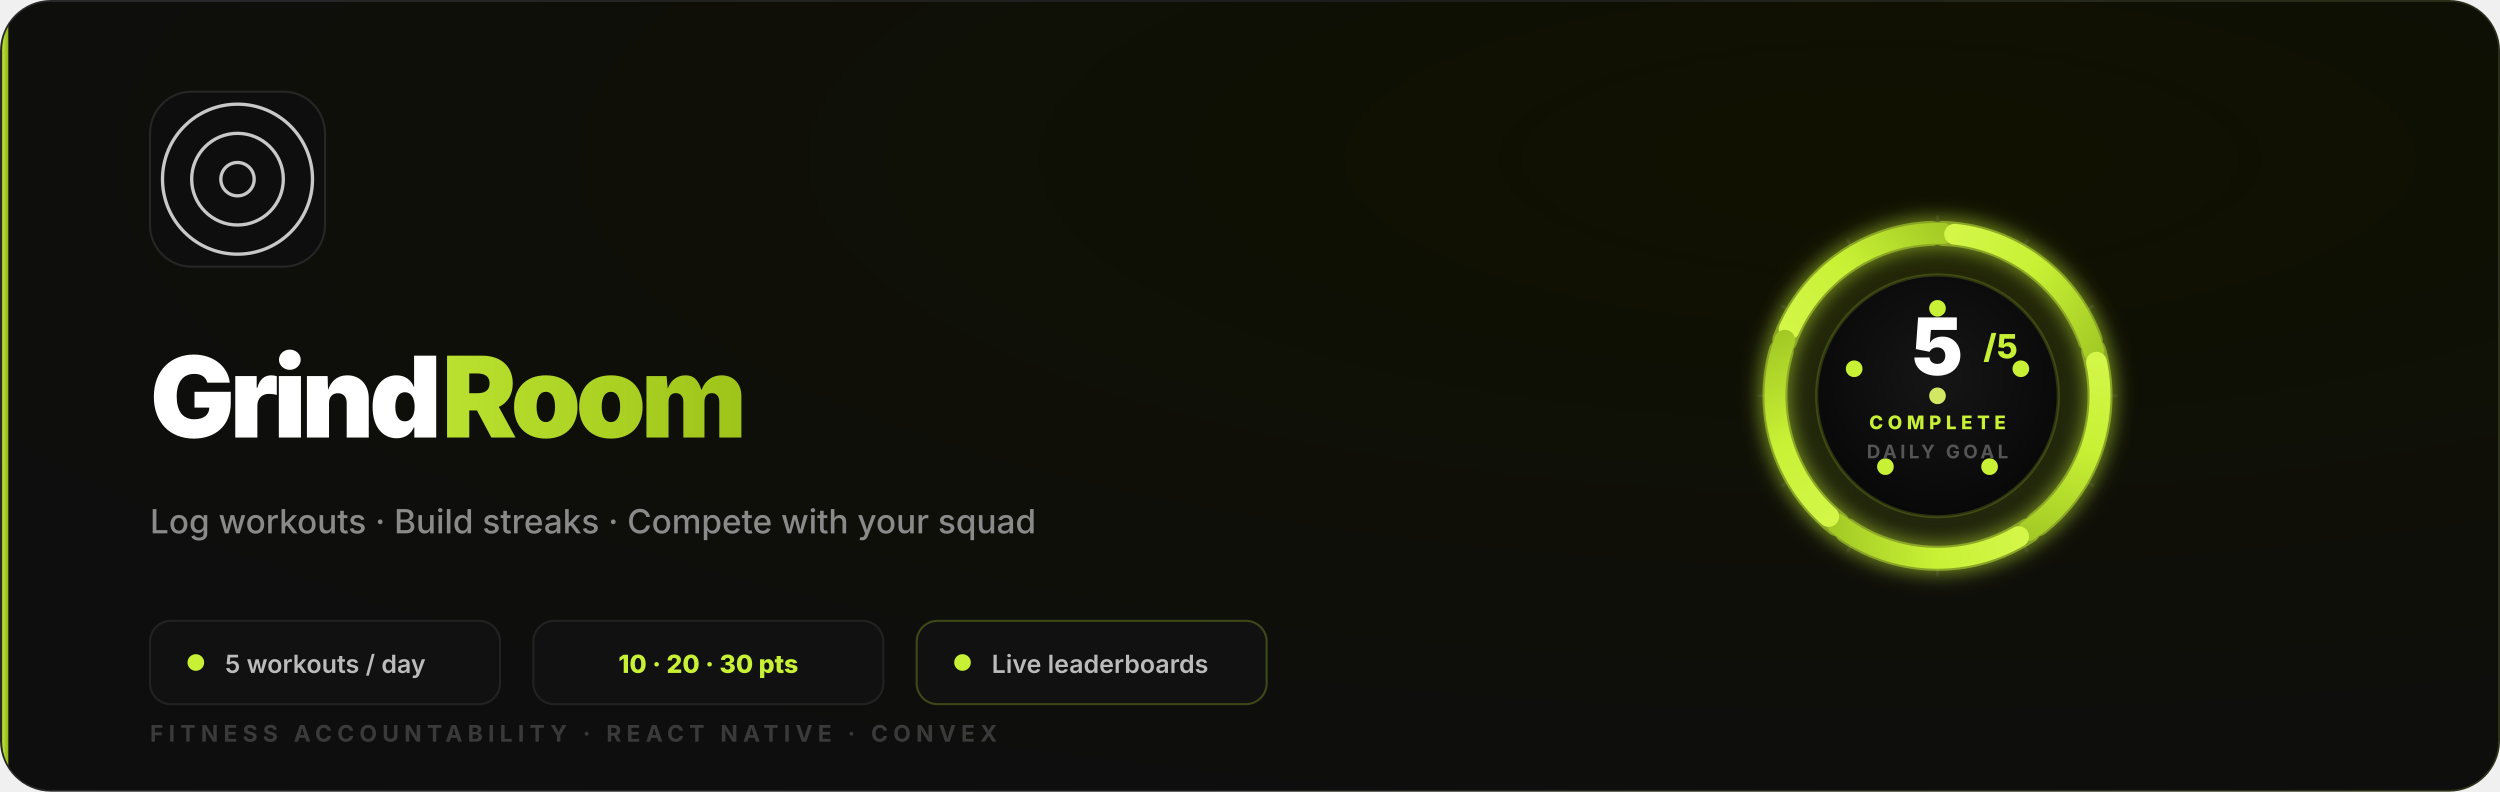
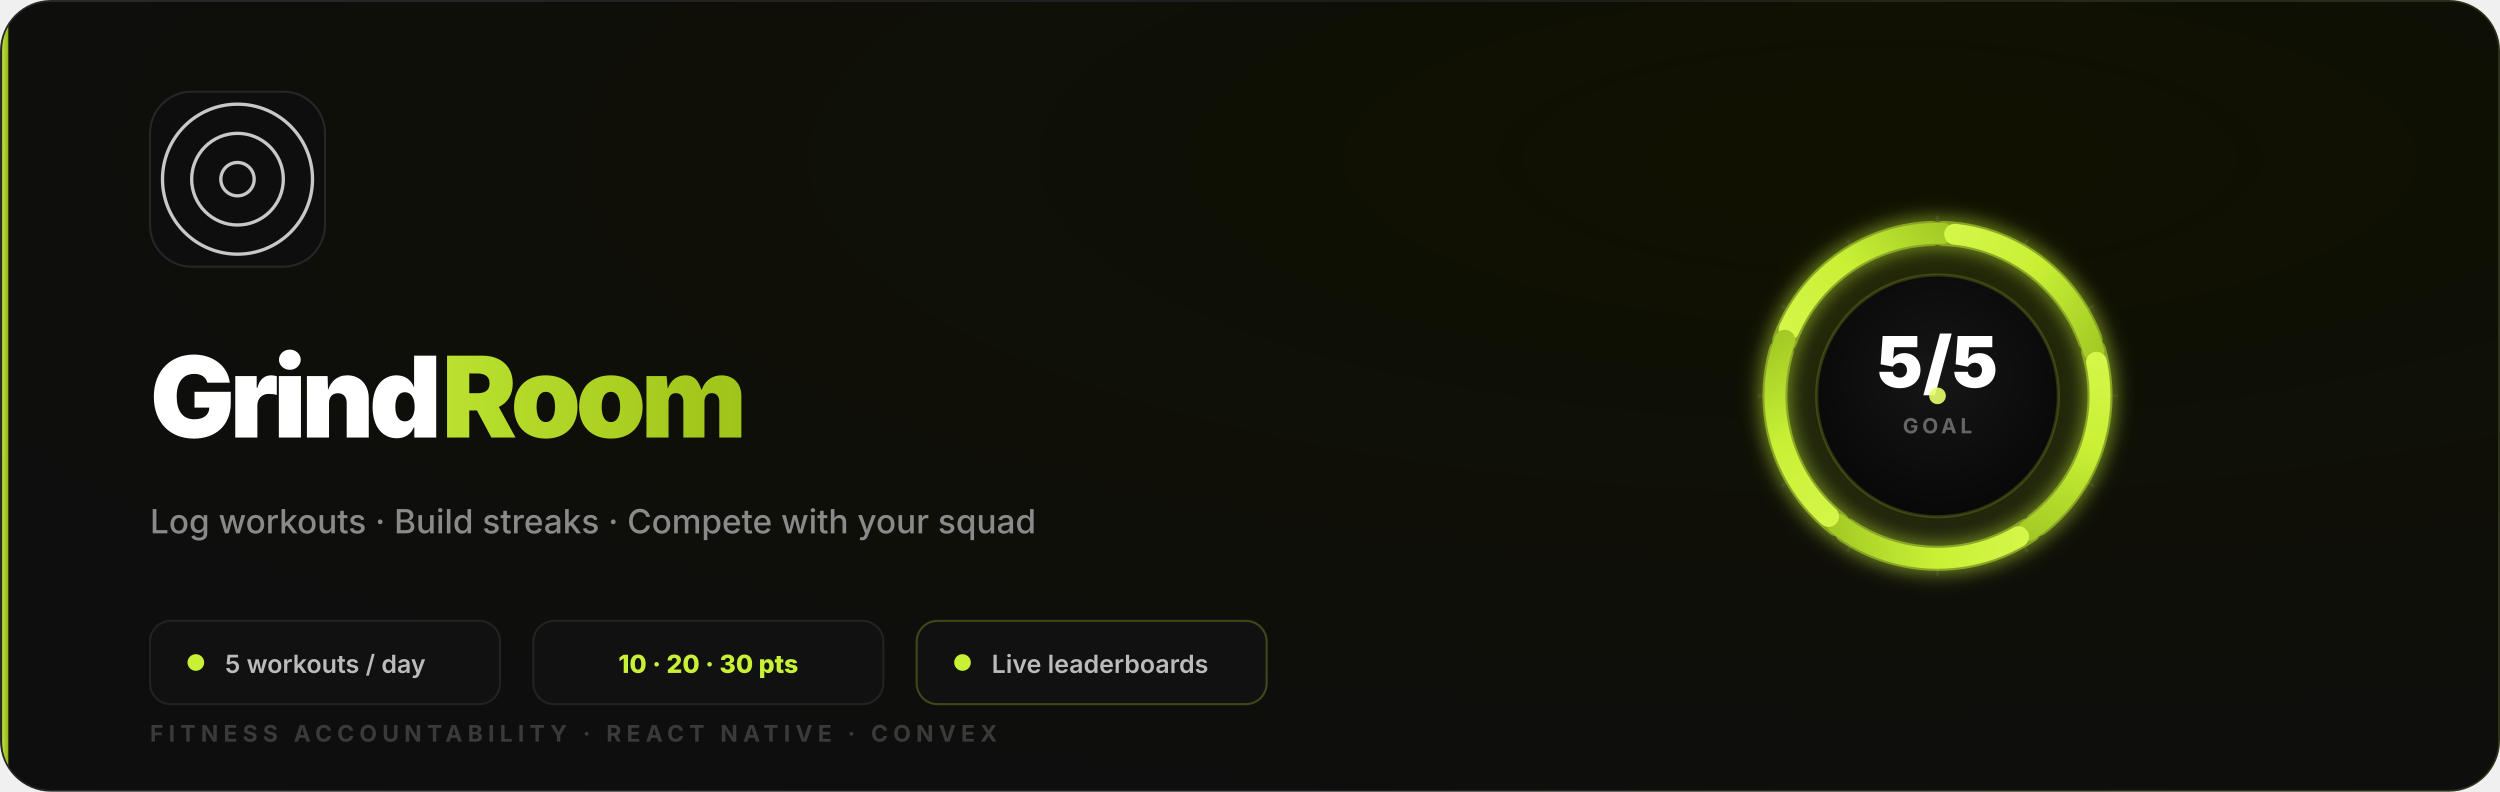
<svg xmlns="http://www.w3.org/2000/svg" viewBox="0 0 1200 380" role="img" aria-label="GrindRoom banner">
  <defs>
    <radialGradient id="bgBase" cx="75%" cy="20%" r="85%">
      <stop offset="0%" stop-color="#101100" />
      <stop offset="100%" stop-color="#0e0e0e" />
    </radialGradient>
    <linearGradient id="lime" x1="0" y1="0" x2="1" y2="0">
      <stop offset="0%" stop-color="#d4fe42" />
      <stop offset="100%" stop-color="#9fc41a" />
    </linearGradient>
    <linearGradient id="border" x1="0" y1="0" x2="1200" y2="380" gradientUnits="userSpaceOnUse">
      <stop offset="0%" stop-color="#2a2a2a" />
      <stop offset="50%" stop-color="#1c1c1c" />
      <stop offset="100%" stop-color="#2e3318" />
    </linearGradient>
    <clipPath id="clip">
      <rect x="1" y="1" width="1198" height="378" rx="23" ry="23" />
    </clipPath>
    <clipPath id="logoRound">
      <rect x="72" y="44" width="84" height="84" rx="20" />
    </clipPath>
    <radialGradient id="goalAmbient" cx="50%" cy="50%" r="50%">
      <stop offset="0%" stop-color="#C8F135" stop-opacity="0.35" />
      <stop offset="70%" stop-color="#C8F135" stop-opacity="0.08" />
      <stop offset="100%" stop-color="#C8F135" stop-opacity="0" />
    </radialGradient>
    <radialGradient id="goalDisc" cx="50%" cy="42%" r="58%">
      <stop offset="0%" stop-color="#161616" />
      <stop offset="100%" stop-color="#080808" />
    </radialGradient>
    <linearGradient id="goalArc" x1="0" y1="0" x2="1" y2="1">
      <stop offset="0%" stop-color="#e8ff6a" />
      <stop offset="55%" stop-color="#C8F135" />
      <stop offset="100%" stop-color="#7a9e12" />
    </linearGradient>
    <filter id="goalGlow" x="-40%" y="-40%" width="180%" height="180%">
      <feGaussianBlur stdDeviation="5" result="blur" />
      <feMerge>
        <feMergeNode in="blur" />
        <feMergeNode in="SourceGraphic" />
      </feMerge>
    </filter>
  </defs>
  <rect x="0.5" y="0.5" width="1199" height="379" rx="24" ry="24" fill="url(#bgBase)" stroke="url(#border)" stroke-width="1" />
  <g clip-path="url(#clip)">
    <rect x="1" y="1" width="1198" height="378" fill="url(#bgBase)" />
    <rect x="1" y="1" width="3" height="376" rx="1.5" fill="url(#lime)" opacity="0.9" />
    <g transform="translate(930, 190)">
      <circle r="92" fill="url(#goalAmbient)">
        <animate attributeName="opacity" values="0.55;0.95;0.55" dur="2.8s" repeatCount="indefinite" />
      </circle>
      <g opacity="0.35">
        <animateTransform attributeName="transform" type="rotate" from="0" to="360" dur="48s" repeatCount="indefinite" />
        <g stroke="#3a3a3a" stroke-width="1.5" stroke-linecap="round">
          <line y1="-86" y2="-80" />
          <line y1="-86" y2="-80" transform="rotate(30)" />
          <line y1="-86" y2="-80" transform="rotate(60)" />
          <line y1="-86" y2="-80" transform="rotate(90)" />
          <line y1="-86" y2="-80" transform="rotate(120)" />
          <line y1="-86" y2="-80" transform="rotate(150)" />
          <line y1="-86" y2="-80" transform="rotate(180)" />
          <line y1="-86" y2="-80" transform="rotate(210)" />
          <line y1="-86" y2="-80" transform="rotate(240)" />
          <line y1="-86" y2="-80" transform="rotate(270)" />
          <line y1="-86" y2="-80" transform="rotate(300)" />
          <line y1="-86" y2="-80" transform="rotate(330)" />
        </g>
      </g>
      <circle r="78" fill="none" stroke="#1a1a1a" stroke-width="10" stroke-linecap="round" stroke-dasharray="92.5 397.6" transform="rotate(-88)" />
      <circle r="78" fill="none" stroke="#1a1a1a" stroke-width="10" stroke-linecap="round" stroke-dasharray="92.5 397.6" transform="rotate(-16)" />
      <circle r="78" fill="none" stroke="#1a1a1a" stroke-width="10" stroke-linecap="round" stroke-dasharray="92.5 397.6" transform="rotate(56)" />
      <circle r="78" fill="none" stroke="#1a1a1a" stroke-width="10" stroke-linecap="round" stroke-dasharray="92.5 397.6" transform="rotate(128)" />
      <circle r="78" fill="none" stroke="#1a1a1a" stroke-width="10" stroke-linecap="round" stroke-dasharray="92.5 397.6" transform="rotate(200)" />
      <g filter="url(#goalGlow)" opacity="0.65">
        <circle r="78" fill="none" stroke="#C8F135" stroke-width="12" stroke-linecap="round" stroke-dasharray="92.5 397.6" transform="rotate(-88)" />
        <circle r="78" fill="none" stroke="#C8F135" stroke-width="12" stroke-linecap="round" stroke-dasharray="92.5 397.6" transform="rotate(-16)" />
        <circle r="78" fill="none" stroke="#C8F135" stroke-width="12" stroke-linecap="round" stroke-dasharray="92.5 397.6" transform="rotate(56)" />
        <circle r="78" fill="none" stroke="#C8F135" stroke-width="12" stroke-linecap="round" stroke-dasharray="92.5 397.6" transform="rotate(128)" />
        <circle r="78" fill="none" stroke="#C8F135" stroke-width="12" stroke-linecap="round" stroke-dasharray="92.5 397.6" transform="rotate(200)" />
      </g>
      <circle r="78" fill="none" stroke="url(#goalArc)" stroke-width="10" stroke-linecap="round" stroke-dasharray="92.5 397.6" stroke-dashoffset="92.5" transform="rotate(-88)">
        <animate attributeName="stroke-dashoffset" values="92.5;0;0;92.5" keyTimes="0;0.12;0.88;1" dur="5s" repeatCount="indefinite" />
      </circle>
      <circle r="78" fill="none" stroke="url(#goalArc)" stroke-width="10" stroke-linecap="round" stroke-dasharray="92.5 397.6" stroke-dashoffset="92.5" transform="rotate(-16)">
        <animate attributeName="stroke-dashoffset" values="92.5;92.5;0;0;92.5" keyTimes="0;0.12;0.24;0.88;1" dur="5s" repeatCount="indefinite" />
      </circle>
      <circle r="78" fill="none" stroke="url(#goalArc)" stroke-width="10" stroke-linecap="round" stroke-dasharray="92.5 397.6" stroke-dashoffset="92.5" transform="rotate(56)">
        <animate attributeName="stroke-dashoffset" values="92.5;92.5;92.5;0;0;92.5" keyTimes="0;0.24;0.36;0.48;0.88;1" dur="5s" repeatCount="indefinite" />
      </circle>
      <circle r="78" fill="none" stroke="url(#goalArc)" stroke-width="10" stroke-linecap="round" stroke-dasharray="92.5 397.6" stroke-dashoffset="92.5" transform="rotate(128)">
        <animate attributeName="stroke-dashoffset" values="92.5;92.5;92.5;92.5;0;0;92.5" keyTimes="0;0.36;0.48;0.6;0.72;0.88;1" dur="5s" repeatCount="indefinite" />
      </circle>
      <circle r="78" fill="none" stroke="url(#goalArc)" stroke-width="10" stroke-linecap="round" stroke-dasharray="92.5 397.6" stroke-dashoffset="92.5" transform="rotate(200)">
        <animate attributeName="stroke-dashoffset" values="92.5;92.5;92.5;92.5;92.5;0;0;92.5" keyTimes="0;0.48;0.6;0.72;0.8;0.88;0.96;1" dur="5s" repeatCount="indefinite" />
      </circle>
      <circle r="78" fill="none" stroke="#C8F135" stroke-width="2" opacity="0">
        <animate attributeName="r" values="78;86;78" keyTimes="0;0.5;1" dur="5s" repeatCount="indefinite" />
        <animate attributeName="opacity" values="0;0;0.45;0" keyTimes="0;0.82;0.9;1" dur="5s" repeatCount="indefinite" />
        <animate attributeName="stroke-width" values="2;0.5;2" keyTimes="0;0.5;1" dur="5s" repeatCount="indefinite" />
      </circle>
      <circle r="58" fill="url(#goalDisc)" stroke="rgba(200,241,53,0.18)" stroke-width="1.5" />
-       <circle cx="0" cy="-42" r="4" fill="#C8F135">
-         <animate attributeName="opacity" values="0.5;1;0.5" dur="2s" begin="0s" repeatCount="indefinite" />
-       </circle>
-       <circle cx="40" cy="-13" r="4" fill="#C8F135">
-         <animate attributeName="opacity" values="0.5;1;0.5" dur="2s" begin="0.4s" repeatCount="indefinite" />
-       </circle>
-       <circle cx="25" cy="34" r="4" fill="#C8F135">
-         <animate attributeName="opacity" values="0.5;1;0.5" dur="2s" begin="0.8s" repeatCount="indefinite" />
-       </circle>
-       <circle cx="-25" cy="34" r="4" fill="#C8F135">
-         <animate attributeName="opacity" values="0.5;1;0.5" dur="2s" begin="1.2s" repeatCount="indefinite" />
-       </circle>
-       <circle cx="-40" cy="-13" r="4" fill="#C8F135">
-         <animate attributeName="opacity" values="0.5;1;0.5" dur="2s" begin="1.6s" repeatCount="indefinite" />
-       </circle>
-       <text y="-10" text-anchor="middle" fill="#ffffff" font-family="Segoe UI, Inter, system-ui, sans-serif" font-size="38" font-weight="900" font-variant="tabular-nums">5</text>
-       <text x="22" y="-18" text-anchor="start" fill="#C8F135" font-family="Segoe UI, Inter, system-ui, sans-serif" font-size="16" font-weight="800" font-variant="tabular-nums">/5</text>
-       <text y="16" text-anchor="middle" fill="#C8F135" font-family="Segoe UI, Inter, system-ui, sans-serif" font-size="9" font-weight="800" letter-spacing="2.2">COMPLETE</text>
-       <text y="30" text-anchor="middle" fill="#555" font-family="Segoe UI, Inter, system-ui, sans-serif" font-size="9" font-weight="700" letter-spacing="1.6">DAILY GOAL</text>
+       <text y="-4" text-anchor="middle" fill="#ffffff" font-family="Segoe UI, Inter, system-ui, sans-serif" font-size="34" font-weight="900" font-variant="tabular-nums">5/5</text>
+       <text y="18" text-anchor="middle" fill="#666" font-family="Segoe UI, Inter, system-ui, sans-serif" font-size="10" font-weight="700" letter-spacing="1.8">GOAL</text>
      <circle r="4" fill="#e8ff6a" opacity="0.9">
        <animateMotion dur="4s" repeatCount="indefinite" path="M 0,-78 A 78,78 0 1,1 0,78 A 78,78 0 1,1 0,-78" />
      </circle>
    </g>
    <rect x="72" y="44" width="84" height="84" rx="20" fill="#0e0e0e" stroke="#262626" stroke-width="1" />
    <g clip-path="url(#logoRound)">
      <g transform="translate(114, 86)">
        <circle r="36" fill="none" stroke="#c8c8c8" stroke-width="1.6" />
        <circle r="22" fill="none" stroke="#c8c8c8" stroke-width="1.6" />
        <circle r="8" fill="none" stroke="#c8c8c8" stroke-width="1.6" />
      </g>
    </g>
    <text x="72" y="210" fill="#ffffff" font-family="Segoe UI, Inter, system-ui, sans-serif" font-size="54" font-weight="900" letter-spacing="-2.5">
      Grind<tspan fill="url(#lime)">Room</tspan>
    </text>
    <text x="72" y="256" fill="#8a8a8a" font-family="Segoe UI, Inter, system-ui, sans-serif" font-size="16" font-weight="500">
      Log workouts  ·  Build streaks  ·  Compete with your squad
    </text>
    <g transform="translate(72, 298)">
      <rect width="168" height="40" rx="10" fill="#111" stroke="#222" stroke-width="1" />
      <circle cx="22" cy="20" r="4" fill="#C8F135" />
      <text x="36" y="25" fill="#bbb" font-family="Segoe UI, Inter, system-ui, sans-serif" font-size="12" font-weight="600">5 workouts / day</text>
    </g>
    <g transform="translate(256, 298)">
      <rect width="168" height="40" rx="10" fill="#111" stroke="#222" stroke-width="1" />
      <text x="84" y="25" text-anchor="middle" fill="#C8F135" font-family="Segoe UI, Inter, system-ui, sans-serif" font-size="12" font-weight="800">10 · 20 · 30 pts</text>
    </g>
    <g transform="translate(440, 298)">
      <rect width="168" height="40" rx="10" fill="#111" stroke="rgba(200,241,53,0.25)" stroke-width="1" />
      <circle cx="22" cy="20" r="4" fill="#C8F135">
        <animate attributeName="opacity" values="1;0.3;1" dur="2s" repeatCount="indefinite" />
      </circle>
      <text x="36" y="25" fill="#bbb" font-family="Segoe UI, Inter, system-ui, sans-serif" font-size="12" font-weight="600">Live leaderboards</text>
    </g>
    <text x="72" y="356" fill="#3a3a3a" font-family="Segoe UI, Inter, system-ui, sans-serif" font-size="11" font-weight="700" letter-spacing="2.5">
      FITNESS ACCOUNTABILITY  ·  REACT NATIVE  ·  CONVEX
    </text>
  </g>
</svg>
